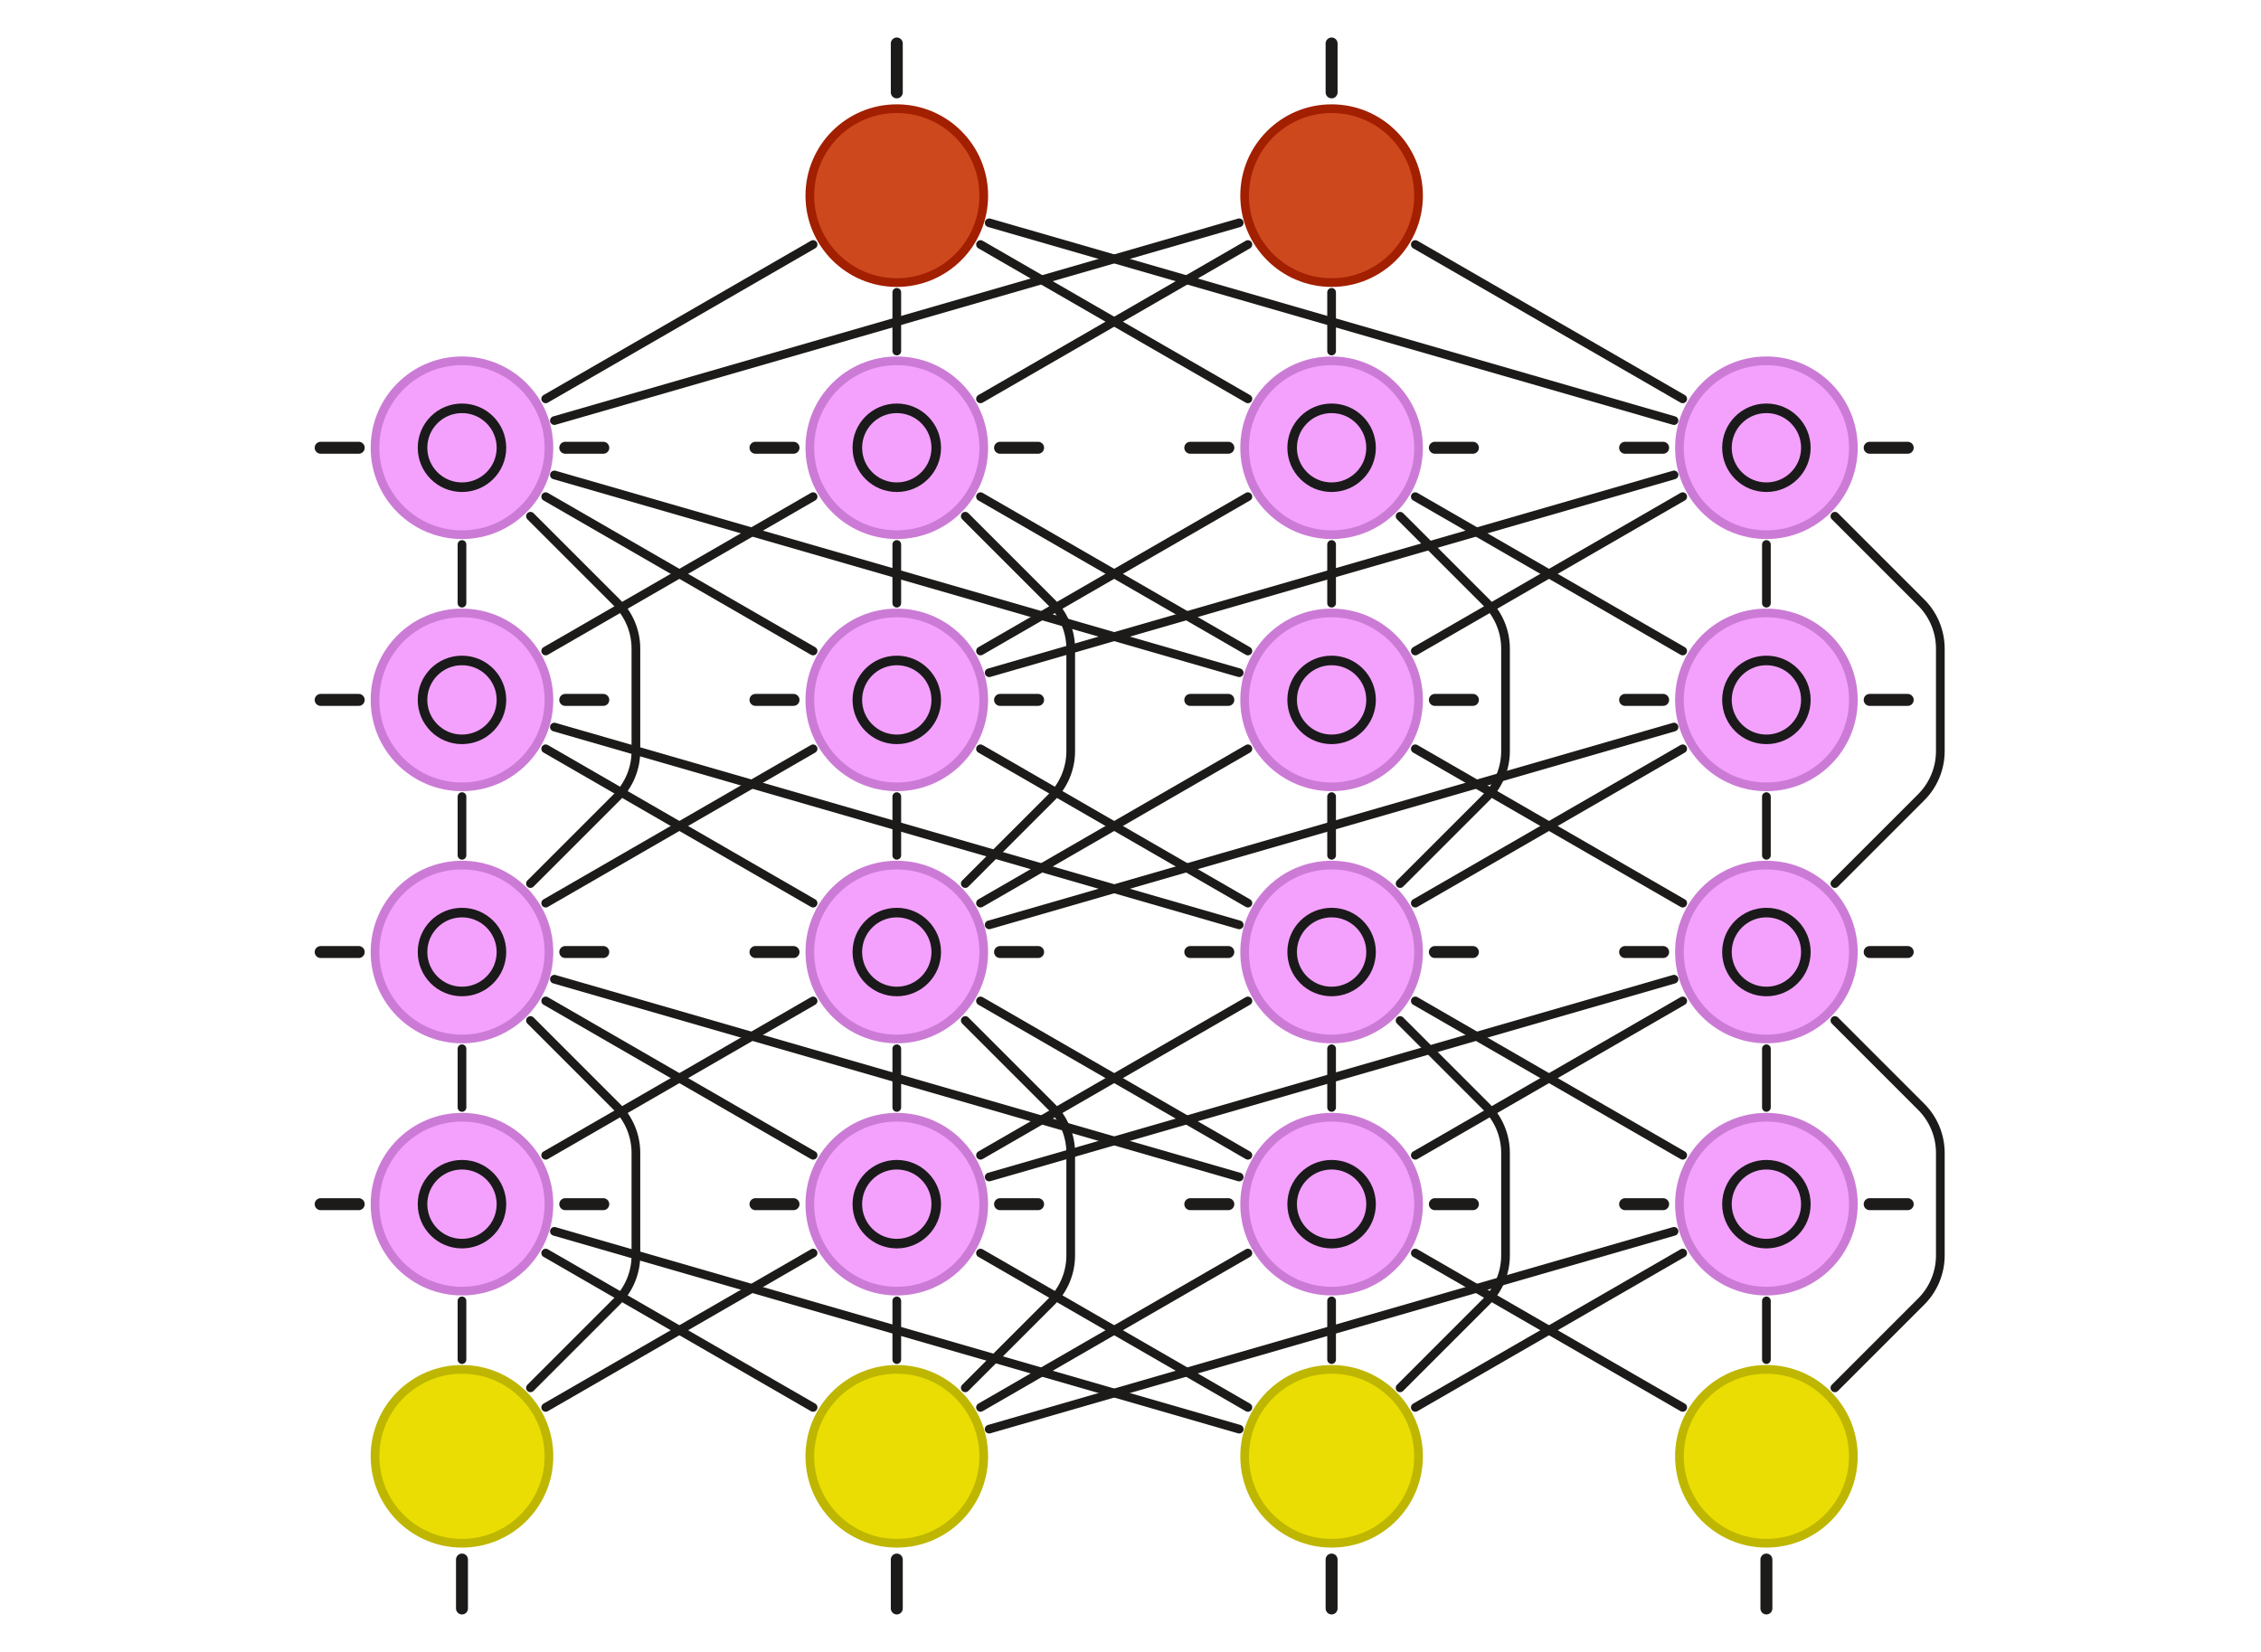
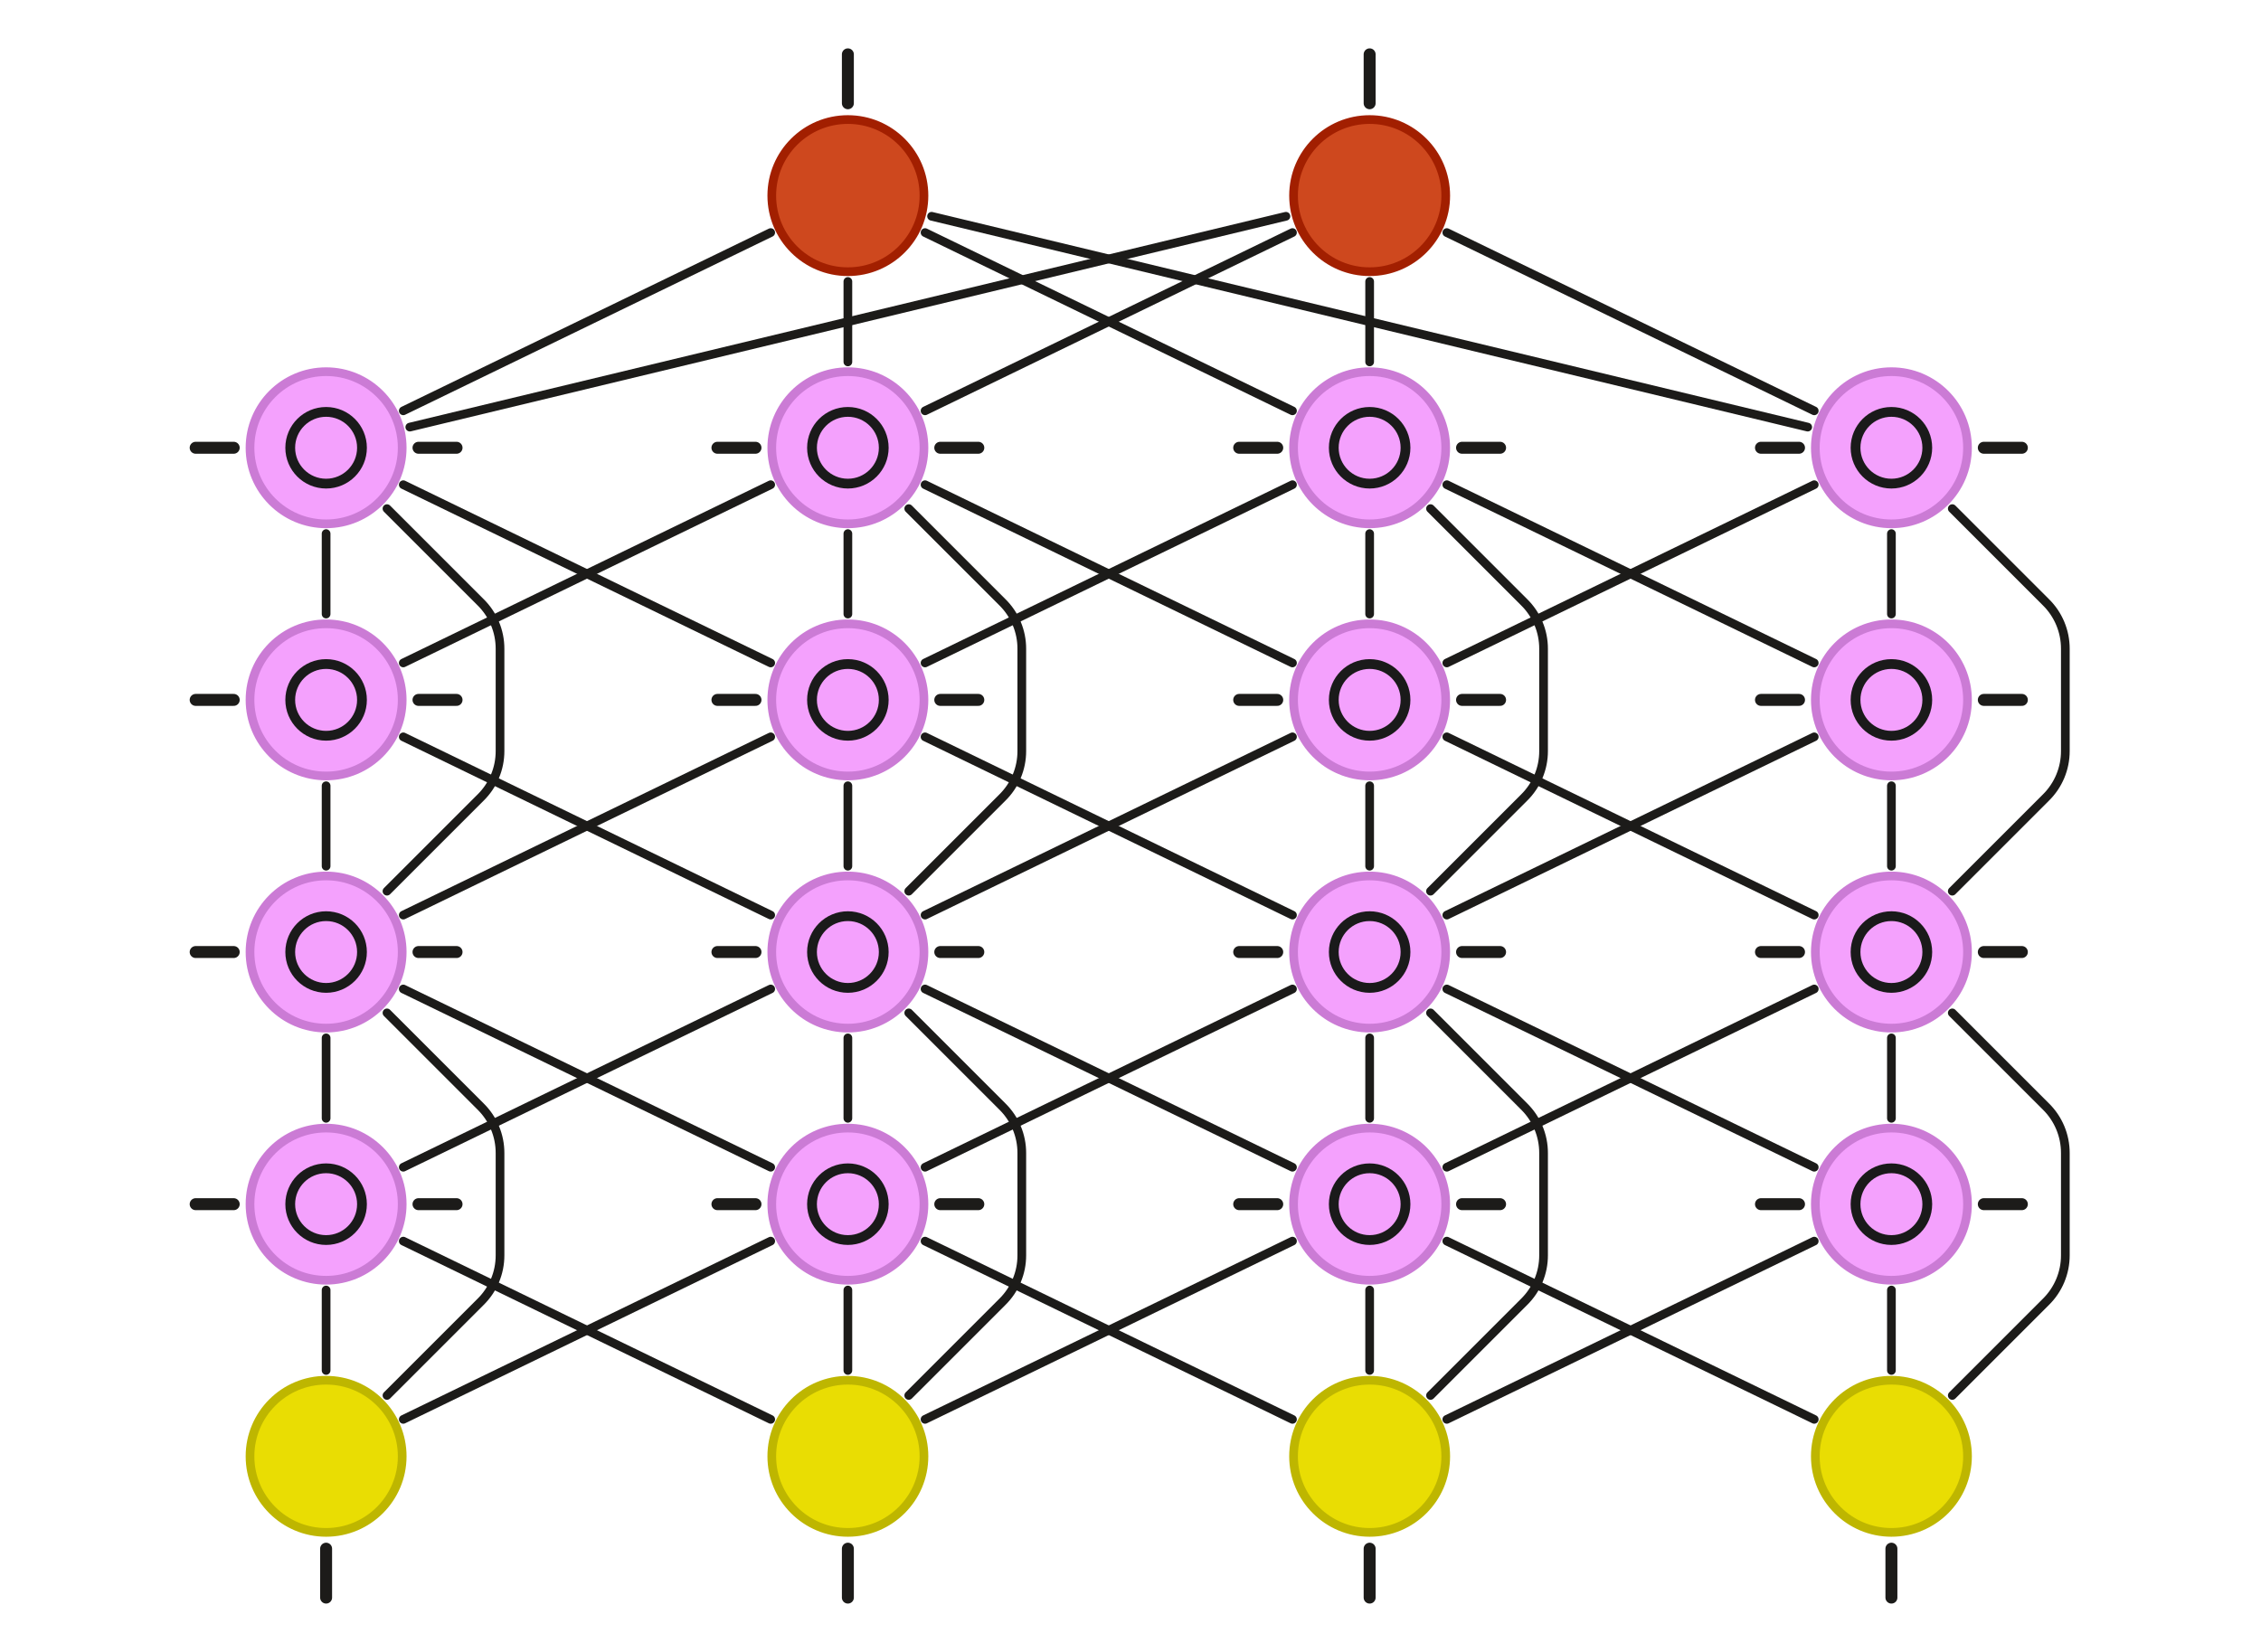
<svg xmlns="http://www.w3.org/2000/svg" viewBox="0 0 208 152" width="416" height="304" role="img">
  <defs>
    <marker id="arr-resnet" viewBox="0 0 10 10" refX="8" refY="5" markerUnits="userSpaceOnUse" markerWidth="5.4" markerHeight="5.4" orient="auto-start-reverse">
      <path d="M2 1L8 5L2 9" fill="none" stroke="#1C1B19" stroke-width="1.481" stroke-linecap="round" stroke-linejoin="round" />
    </marker>
  </defs>
  <g fill="none" stroke="#1C1B19" stroke-width="0.8" stroke-linecap="round" stroke-linejoin="round">
-     <line x1="42.5" y1="125.1" x2="42.5" y2="119.7" />
-     <line x1="74.8" y1="129.5" x2="50.2" y2="115.3" />
-     <line x1="114" y1="131.5" x2="51" y2="113.3" />
-     <line x1="50.2" y1="129.5" x2="74.8" y2="115.3" />
-     <line x1="82.5" y1="125.1" x2="82.5" y2="119.7" />
-     <line x1="114.8" y1="129.5" x2="90.2" y2="115.3" />
-     <line x1="90.2" y1="129.5" x2="114.8" y2="115.3" />
-     <line x1="122.5" y1="125.1" x2="122.5" y2="119.7" />
-     <line x1="154.8" y1="129.5" x2="130.2" y2="115.3" />
-     <line x1="91" y1="131.5" x2="154" y2="113.3" />
-     <line x1="130.2" y1="129.5" x2="154.8" y2="115.3" />
-     <line x1="162.5" y1="125.1" x2="162.5" y2="119.7" />
-     <line x1="42.5" y1="101.9" x2="42.5" y2="96.5" />
-     <line x1="74.8" y1="106.3" x2="50.2" y2="92.1" />
-     <line x1="114" y1="108.3" x2="51" y2="90.1" />
-     <line x1="50.2" y1="106.3" x2="74.8" y2="92.1" />
-     <line x1="82.5" y1="101.9" x2="82.5" y2="96.5" />
-     <line x1="114.8" y1="106.3" x2="90.2" y2="92.1" />
-     <line x1="90.2" y1="106.3" x2="114.8" y2="92.1" />
-     <line x1="122.5" y1="101.9" x2="122.5" y2="96.5" />
-     <line x1="154.8" y1="106.3" x2="130.2" y2="92.1" />
-     <line x1="91" y1="108.3" x2="154" y2="90.1" />
-     <line x1="130.2" y1="106.3" x2="154.8" y2="92.1" />
-     <line x1="162.5" y1="101.9" x2="162.5" y2="96.5" />
-     <line x1="42.5" y1="78.7" x2="42.5" y2="73.3" />
-     <line x1="74.8" y1="83.1" x2="50.2" y2="68.9" />
-     <line x1="114" y1="85.1" x2="51" y2="66.9" />
-     <line x1="50.2" y1="83.1" x2="74.8" y2="68.9" />
-     <line x1="82.5" y1="78.7" x2="82.5" y2="73.3" />
-     <line x1="114.8" y1="83.1" x2="90.2" y2="68.9" />
-     <line x1="90.2" y1="83.1" x2="114.8" y2="68.9" />
-     <line x1="122.5" y1="78.7" x2="122.5" y2="73.3" />
-     <line x1="154.8" y1="83.1" x2="130.2" y2="68.9" />
-     <line x1="91" y1="85.1" x2="154" y2="66.9" />
-     <line x1="130.2" y1="83.1" x2="154.8" y2="68.9" />
-     <line x1="162.5" y1="78.7" x2="162.5" y2="73.3" />
-     <line x1="42.5" y1="55.5" x2="42.5" y2="50.1" />
-     <line x1="74.8" y1="59.9" x2="50.2" y2="45.7" />
-     <line x1="114" y1="61.9" x2="51" y2="43.7" />
-     <line x1="50.2" y1="59.9" x2="74.8" y2="45.7" />
-     <line x1="82.5" y1="55.5" x2="82.5" y2="50.1" />
-     <line x1="114.8" y1="59.9" x2="90.2" y2="45.7" />
-     <line x1="90.2" y1="59.9" x2="114.8" y2="45.7" />
-     <line x1="122.5" y1="55.5" x2="122.5" y2="50.1" />
-     <line x1="154.8" y1="59.9" x2="130.2" y2="45.7" />
-     <line x1="91" y1="61.9" x2="154" y2="43.7" />
-     <line x1="130.2" y1="59.9" x2="154.8" y2="45.7" />
-     <line x1="162.5" y1="55.5" x2="162.5" y2="50.1" />
-     <line x1="50.2" y1="36.7" x2="74.8" y2="22.5" />
-     <line x1="82.5" y1="32.3" x2="82.5" y2="26.9" />
-     <line x1="114.8" y1="36.7" x2="90.2" y2="22.5" />
-     <line x1="154" y1="38.7" x2="91" y2="20.5" />
-     <line x1="51" y1="38.7" x2="114" y2="20.5" />
-     <line x1="90.2" y1="36.7" x2="114.8" y2="22.5" />
-     <line x1="122.5" y1="32.3" x2="122.5" y2="26.9" />
-     <line x1="154.8" y1="36.7" x2="130.2" y2="22.5" />
+     <line x1="30" y1="126.1" x2="30" y2="118.7" />
+     <line x1="70.9" y1="130.6" x2="37.1" y2="114.2" />
+     <line x1="37.1" y1="130.6" x2="70.9" y2="114.2" />
+     <line x1="78" y1="126.1" x2="78" y2="118.7" />
+     <line x1="118.9" y1="130.6" x2="85.1" y2="114.2" />
+     <line x1="85.1" y1="130.6" x2="118.9" y2="114.2" />
+     <line x1="126" y1="126.1" x2="126" y2="118.7" />
+     <line x1="166.9" y1="130.6" x2="133.1" y2="114.2" />
+     <line x1="133.1" y1="130.6" x2="166.9" y2="114.2" />
+     <line x1="174" y1="126.1" x2="174" y2="118.7" />
+     <line x1="30" y1="102.9" x2="30" y2="95.5" />
+     <line x1="70.9" y1="107.4" x2="37.1" y2="91" />
+     <line x1="37.1" y1="107.4" x2="70.9" y2="91" />
+     <line x1="78" y1="102.9" x2="78" y2="95.5" />
+     <line x1="118.9" y1="107.4" x2="85.1" y2="91" />
+     <line x1="85.1" y1="107.4" x2="118.9" y2="91" />
+     <line x1="126" y1="102.9" x2="126" y2="95.5" />
+     <line x1="166.9" y1="107.4" x2="133.1" y2="91" />
+     <line x1="133.1" y1="107.4" x2="166.9" y2="91" />
+     <line x1="174" y1="102.9" x2="174" y2="95.5" />
+     <line x1="30" y1="79.7" x2="30" y2="72.3" />
+     <line x1="70.9" y1="84.2" x2="37.1" y2="67.8" />
+     <line x1="37.1" y1="84.2" x2="70.9" y2="67.8" />
+     <line x1="78" y1="79.7" x2="78" y2="72.3" />
+     <line x1="118.9" y1="84.2" x2="85.1" y2="67.8" />
+     <line x1="85.1" y1="84.2" x2="118.9" y2="67.8" />
+     <line x1="126" y1="79.7" x2="126" y2="72.3" />
+     <line x1="166.9" y1="84.2" x2="133.1" y2="67.8" />
+     <line x1="133.1" y1="84.2" x2="166.9" y2="67.8" />
+     <line x1="174" y1="79.7" x2="174" y2="72.3" />
+     <line x1="30" y1="56.5" x2="30" y2="49.1" />
+     <line x1="70.9" y1="61" x2="37.1" y2="44.6" />
+     <line x1="37.1" y1="61" x2="70.9" y2="44.6" />
+     <line x1="78" y1="56.5" x2="78" y2="49.1" />
+     <line x1="118.9" y1="61" x2="85.1" y2="44.6" />
+     <line x1="85.1" y1="61" x2="118.9" y2="44.6" />
+     <line x1="126" y1="56.5" x2="126" y2="49.1" />
+     <line x1="166.9" y1="61" x2="133.1" y2="44.6" />
+     <line x1="133.1" y1="61" x2="166.9" y2="44.6" />
+     <line x1="174" y1="56.5" x2="174" y2="49.1" />
+     <line x1="37.1" y1="37.8" x2="70.9" y2="21.4" />
+     <line x1="78" y1="33.3" x2="78" y2="25.9" />
+     <line x1="118.9" y1="37.8" x2="85.1" y2="21.4" />
+     <line x1="166.3" y1="39.3" x2="85.7" y2="19.9" />
+     <line x1="37.7" y1="39.3" x2="118.3" y2="19.9" />
+     <line x1="85.1" y1="37.8" x2="118.9" y2="21.4" />
+     <line x1="126" y1="33.3" x2="126" y2="25.9" />
+     <line x1="166.9" y1="37.8" x2="133.1" y2="21.4" />
  </g>
  <g fill="none" stroke="#1C1B19" stroke-width="0.8" stroke-linecap="round" stroke-linejoin="round">
-     <path d="M48.8,127.7 L56.7,119.8 A6,6 0 0 0 58.5,115.5 L58.5,106.1 A6,6 0 0 0 56.7,101.8 L48.8,93.9" />
-     <path d="M88.8,127.7 L96.7,119.8 A6,6 0 0 0 98.5,115.5 L98.5,106.1 A6,6 0 0 0 96.7,101.8 L88.8,93.9" />
-     <path d="M128.8,127.7 L136.7,119.8 A6,6 0 0 0 138.5,115.5 L138.5,106.1 A6,6 0 0 0 136.7,101.8 L128.8,93.9" />
-     <path d="M168.8,127.7 L176.7,119.8 A6,6 0 0 0 178.5,115.5 L178.5,106.1 A6,6 0 0 0 176.7,101.8 L168.8,93.9" />
-     <path d="M48.8,81.3 L56.7,73.4 A6,6 0 0 0 58.5,69.1 L58.5,59.7 A6,6 0 0 0 56.7,55.4 L48.8,47.5" />
-     <path d="M88.8,81.3 L96.7,73.4 A6,6 0 0 0 98.5,69.1 L98.5,59.7 A6,6 0 0 0 96.7,55.4 L88.8,47.5" />
-     <path d="M128.8,81.3 L136.7,73.4 A6,6 0 0 0 138.5,69.1 L138.5,59.7 A6,6 0 0 0 136.7,55.4 L128.8,47.5" />
-     <path d="M168.8,81.3 L176.7,73.4 A6,6 0 0 0 178.5,69.1 L178.5,59.7 A6,6 0 0 0 176.7,55.4 L168.8,47.5" />
-   </g>
-   <circle cx="42.5" cy="134" r="8" fill="#E9DD03" stroke="#BEB600" stroke-width="0.8" />
-   <g stroke="#1C1B19" stroke-width="1.1" stroke-linecap="round">
-     <line x1="42.5" y1="143.5" x2="42.5" y2="148" />
-   </g>
-   <circle cx="82.5" cy="134" r="8" fill="#E9DD03" stroke="#BEB600" stroke-width="0.8" />
-   <g stroke="#1C1B19" stroke-width="1.1" stroke-linecap="round">
-     <line x1="82.5" y1="143.5" x2="82.5" y2="148" />
-   </g>
-   <circle cx="122.5" cy="134" r="8" fill="#E9DD03" stroke="#BEB600" stroke-width="0.8" />
-   <g stroke="#1C1B19" stroke-width="1.1" stroke-linecap="round">
-     <line x1="122.5" y1="143.5" x2="122.5" y2="148" />
-   </g>
-   <circle cx="162.5" cy="134" r="8" fill="#E9DD03" stroke="#BEB600" stroke-width="0.8" />
-   <g stroke="#1C1B19" stroke-width="1.1" stroke-linecap="round">
-     <line x1="162.5" y1="143.5" x2="162.5" y2="148" />
-   </g>
-   <circle cx="42.5" cy="110.8" r="8" fill="#F4A1FD" stroke="#CB7BD5" stroke-width="0.8" />
-   <g fill="none" stroke="#1A1A1A" stroke-width="0.8" stroke-linejoin="round" transform="translate(42.5 110.8) scale(1.1) translate(-42.5 -110.8)">
-     <circle cx="42.5" cy="110.8" r="3.3" />
-   </g>
-   <g stroke="#1C1B19" stroke-width="1.1" stroke-linecap="round">
-     <line x1="52" y1="110.8" x2="55.5" y2="110.8" />
-     <line x1="33" y1="110.8" x2="29.5" y2="110.8" />
-   </g>
-   <circle cx="82.5" cy="110.8" r="8" fill="#F4A1FD" stroke="#CB7BD5" stroke-width="0.8" />
-   <g fill="none" stroke="#1A1A1A" stroke-width="0.8" stroke-linejoin="round" transform="translate(82.5 110.8) scale(1.1) translate(-82.5 -110.8)">
-     <circle cx="82.5" cy="110.8" r="3.3" />
-   </g>
-   <g stroke="#1C1B19" stroke-width="1.1" stroke-linecap="round">
-     <line x1="92" y1="110.8" x2="95.5" y2="110.8" />
-     <line x1="73" y1="110.8" x2="69.5" y2="110.8" />
-   </g>
-   <circle cx="122.5" cy="110.8" r="8" fill="#F4A1FD" stroke="#CB7BD5" stroke-width="0.8" />
-   <g fill="none" stroke="#1A1A1A" stroke-width="0.8" stroke-linejoin="round" transform="translate(122.5 110.8) scale(1.1) translate(-122.5 -110.8)">
-     <circle cx="122.5" cy="110.8" r="3.3" />
-   </g>
-   <g stroke="#1C1B19" stroke-width="1.1" stroke-linecap="round">
-     <line x1="132" y1="110.8" x2="135.5" y2="110.8" />
-     <line x1="113" y1="110.8" x2="109.5" y2="110.8" />
-   </g>
-   <circle cx="162.5" cy="110.8" r="8" fill="#F4A1FD" stroke="#CB7BD5" stroke-width="0.8" />
-   <g fill="none" stroke="#1A1A1A" stroke-width="0.8" stroke-linejoin="round" transform="translate(162.5 110.8) scale(1.1) translate(-162.5 -110.8)">
-     <circle cx="162.5" cy="110.8" r="3.3" />
-   </g>
-   <g stroke="#1C1B19" stroke-width="1.1" stroke-linecap="round">
-     <line x1="172" y1="110.8" x2="175.5" y2="110.8" />
-     <line x1="153" y1="110.8" x2="149.5" y2="110.8" />
-   </g>
-   <circle cx="42.5" cy="87.6" r="8" fill="#F4A1FD" stroke="#CB7BD5" stroke-width="0.8" />
-   <g fill="none" stroke="#1A1A1A" stroke-width="0.8" stroke-linejoin="round" transform="translate(42.5 87.6) scale(1.1) translate(-42.5 -87.6)">
-     <circle cx="42.5" cy="87.6" r="3.3" />
-   </g>
-   <g stroke="#1C1B19" stroke-width="1.1" stroke-linecap="round">
-     <line x1="52" y1="87.6" x2="55.5" y2="87.6" />
-     <line x1="33" y1="87.6" x2="29.5" y2="87.6" />
-   </g>
-   <circle cx="82.5" cy="87.6" r="8" fill="#F4A1FD" stroke="#CB7BD5" stroke-width="0.8" />
-   <g fill="none" stroke="#1A1A1A" stroke-width="0.8" stroke-linejoin="round" transform="translate(82.5 87.6) scale(1.1) translate(-82.5 -87.6)">
-     <circle cx="82.5" cy="87.6" r="3.3" />
-   </g>
-   <g stroke="#1C1B19" stroke-width="1.1" stroke-linecap="round">
-     <line x1="92" y1="87.6" x2="95.5" y2="87.6" />
-     <line x1="73" y1="87.6" x2="69.5" y2="87.6" />
-   </g>
-   <circle cx="122.5" cy="87.6" r="8" fill="#F4A1FD" stroke="#CB7BD5" stroke-width="0.8" />
-   <g fill="none" stroke="#1A1A1A" stroke-width="0.8" stroke-linejoin="round" transform="translate(122.5 87.6) scale(1.1) translate(-122.5 -87.6)">
-     <circle cx="122.5" cy="87.6" r="3.3" />
-   </g>
-   <g stroke="#1C1B19" stroke-width="1.1" stroke-linecap="round">
-     <line x1="132" y1="87.6" x2="135.5" y2="87.6" />
-     <line x1="113" y1="87.6" x2="109.5" y2="87.6" />
-   </g>
-   <circle cx="162.5" cy="87.6" r="8" fill="#F4A1FD" stroke="#CB7BD5" stroke-width="0.8" />
-   <g fill="none" stroke="#1A1A1A" stroke-width="0.8" stroke-linejoin="round" transform="translate(162.5 87.6) scale(1.1) translate(-162.5 -87.6)">
-     <circle cx="162.5" cy="87.6" r="3.3" />
-   </g>
-   <g stroke="#1C1B19" stroke-width="1.1" stroke-linecap="round">
-     <line x1="172" y1="87.6" x2="175.5" y2="87.6" />
-     <line x1="153" y1="87.6" x2="149.5" y2="87.6" />
-   </g>
-   <circle cx="42.5" cy="64.4" r="8" fill="#F4A1FD" stroke="#CB7BD5" stroke-width="0.8" />
-   <g fill="none" stroke="#1A1A1A" stroke-width="0.8" stroke-linejoin="round" transform="translate(42.5 64.4) scale(1.1) translate(-42.5 -64.4)">
-     <circle cx="42.5" cy="64.4" r="3.3" />
-   </g>
-   <g stroke="#1C1B19" stroke-width="1.1" stroke-linecap="round">
-     <line x1="52" y1="64.4" x2="55.5" y2="64.4" />
-     <line x1="33" y1="64.4" x2="29.5" y2="64.4" />
-   </g>
-   <circle cx="82.5" cy="64.4" r="8" fill="#F4A1FD" stroke="#CB7BD5" stroke-width="0.8" />
-   <g fill="none" stroke="#1A1A1A" stroke-width="0.8" stroke-linejoin="round" transform="translate(82.5 64.4) scale(1.1) translate(-82.5 -64.4)">
-     <circle cx="82.5" cy="64.4" r="3.3" />
-   </g>
-   <g stroke="#1C1B19" stroke-width="1.1" stroke-linecap="round">
-     <line x1="92" y1="64.4" x2="95.5" y2="64.4" />
-     <line x1="73" y1="64.4" x2="69.5" y2="64.4" />
-   </g>
-   <circle cx="122.5" cy="64.4" r="8" fill="#F4A1FD" stroke="#CB7BD5" stroke-width="0.8" />
-   <g fill="none" stroke="#1A1A1A" stroke-width="0.8" stroke-linejoin="round" transform="translate(122.5 64.4) scale(1.1) translate(-122.5 -64.4)">
-     <circle cx="122.5" cy="64.4" r="3.3" />
-   </g>
-   <g stroke="#1C1B19" stroke-width="1.1" stroke-linecap="round">
-     <line x1="132" y1="64.4" x2="135.5" y2="64.4" />
-     <line x1="113" y1="64.4" x2="109.5" y2="64.4" />
-   </g>
-   <circle cx="162.5" cy="64.4" r="8" fill="#F4A1FD" stroke="#CB7BD5" stroke-width="0.8" />
-   <g fill="none" stroke="#1A1A1A" stroke-width="0.8" stroke-linejoin="round" transform="translate(162.5 64.4) scale(1.1) translate(-162.5 -64.4)">
-     <circle cx="162.5" cy="64.4" r="3.3" />
-   </g>
-   <g stroke="#1C1B19" stroke-width="1.1" stroke-linecap="round">
-     <line x1="172" y1="64.4" x2="175.5" y2="64.4" />
-     <line x1="153" y1="64.4" x2="149.5" y2="64.4" />
-   </g>
-   <circle cx="42.5" cy="41.2" r="8" fill="#F4A1FD" stroke="#CB7BD5" stroke-width="0.8" />
-   <g fill="none" stroke="#1A1A1A" stroke-width="0.8" stroke-linejoin="round" transform="translate(42.5 41.2) scale(1.1) translate(-42.5 -41.2)">
-     <circle cx="42.5" cy="41.2" r="3.3" />
-   </g>
-   <g stroke="#1C1B19" stroke-width="1.1" stroke-linecap="round">
-     <line x1="52" y1="41.2" x2="55.5" y2="41.2" />
-     <line x1="33" y1="41.2" x2="29.5" y2="41.2" />
-   </g>
-   <circle cx="82.5" cy="41.2" r="8" fill="#F4A1FD" stroke="#CB7BD5" stroke-width="0.8" />
-   <g fill="none" stroke="#1A1A1A" stroke-width="0.8" stroke-linejoin="round" transform="translate(82.5 41.2) scale(1.1) translate(-82.5 -41.2)">
-     <circle cx="82.5" cy="41.2" r="3.3" />
-   </g>
-   <g stroke="#1C1B19" stroke-width="1.1" stroke-linecap="round">
-     <line x1="92" y1="41.2" x2="95.5" y2="41.2" />
-     <line x1="73" y1="41.2" x2="69.5" y2="41.2" />
-   </g>
-   <circle cx="122.5" cy="41.2" r="8" fill="#F4A1FD" stroke="#CB7BD5" stroke-width="0.8" />
-   <g fill="none" stroke="#1A1A1A" stroke-width="0.8" stroke-linejoin="round" transform="translate(122.5 41.2) scale(1.1) translate(-122.5 -41.2)">
-     <circle cx="122.5" cy="41.2" r="3.3" />
-   </g>
-   <g stroke="#1C1B19" stroke-width="1.1" stroke-linecap="round">
-     <line x1="132" y1="41.2" x2="135.5" y2="41.2" />
-     <line x1="113" y1="41.2" x2="109.5" y2="41.2" />
-   </g>
-   <circle cx="162.5" cy="41.2" r="8" fill="#F4A1FD" stroke="#CB7BD5" stroke-width="0.8" />
-   <g fill="none" stroke="#1A1A1A" stroke-width="0.8" stroke-linejoin="round" transform="translate(162.5 41.2) scale(1.1) translate(-162.5 -41.2)">
-     <circle cx="162.5" cy="41.2" r="3.3" />
-   </g>
-   <g stroke="#1C1B19" stroke-width="1.1" stroke-linecap="round">
-     <line x1="172" y1="41.2" x2="175.5" y2="41.2" />
-     <line x1="153" y1="41.2" x2="149.5" y2="41.2" />
-   </g>
-   <circle cx="82.5" cy="18" r="8" fill="#CE481E" stroke="#A21F00" stroke-width="0.8" />
-   <g stroke="#1C1B19" stroke-width="1.1" stroke-linecap="round">
-     <line x1="82.5" y1="8.5" x2="82.5" y2="4" />
-   </g>
-   <circle cx="122.5" cy="18" r="8" fill="#CE481E" stroke="#A21F00" stroke-width="0.8" />
-   <g stroke="#1C1B19" stroke-width="1.1" stroke-linecap="round">
-     <line x1="122.5" y1="8.5" x2="122.5" y2="4" />
+     <path d="M35.6,128.4 L44.2,119.8 A6,6 0 0 0 46,115.5 L46,106.1 A6,6 0 0 0 44.2,101.8 L35.6,93.2" />
+     <path d="M83.6,128.4 L92.2,119.8 A6,6 0 0 0 94,115.5 L94,106.1 A6,6 0 0 0 92.2,101.8 L83.6,93.2" />
+     <path d="M131.6,128.4 L140.2,119.8 A6,6 0 0 0 142,115.5 L142,106.1 A6,6 0 0 0 140.2,101.8 L131.6,93.2" />
+     <path d="M179.6,128.4 L188.2,119.8 A6,6 0 0 0 190,115.5 L190,106.1 A6,6 0 0 0 188.2,101.8 L179.6,93.2" />
+     <path d="M35.6,82 L44.2,73.4 A6,6 0 0 0 46,69.1 L46,59.7 A6,6 0 0 0 44.2,55.4 L35.6,46.8" />
+     <path d="M83.6,82 L92.2,73.4 A6,6 0 0 0 94,69.1 L94,59.7 A6,6 0 0 0 92.2,55.4 L83.6,46.8" />
+     <path d="M131.6,82 L140.2,73.4 A6,6 0 0 0 142,69.1 L142,59.7 A6,6 0 0 0 140.2,55.4 L131.6,46.8" />
+     <path d="M179.6,82 L188.2,73.4 A6,6 0 0 0 190,69.1 L190,59.7 A6,6 0 0 0 188.2,55.4 L179.6,46.8" />
+   </g>
+   <circle cx="30" cy="134" r="7" fill="#E9DD03" stroke="#BEB600" stroke-width="0.8" />
+   <g stroke="#1C1B19" stroke-width="1.1" stroke-linecap="round">
+     <line x1="30" y1="142.5" x2="30" y2="147" />
+   </g>
+   <circle cx="78" cy="134" r="7" fill="#E9DD03" stroke="#BEB600" stroke-width="0.8" />
+   <g stroke="#1C1B19" stroke-width="1.1" stroke-linecap="round">
+     <line x1="78" y1="142.5" x2="78" y2="147" />
+   </g>
+   <circle cx="126" cy="134" r="7" fill="#E9DD03" stroke="#BEB600" stroke-width="0.8" />
+   <g stroke="#1C1B19" stroke-width="1.1" stroke-linecap="round">
+     <line x1="126" y1="142.5" x2="126" y2="147" />
+   </g>
+   <circle cx="174" cy="134" r="7" fill="#E9DD03" stroke="#BEB600" stroke-width="0.8" />
+   <g stroke="#1C1B19" stroke-width="1.1" stroke-linecap="round">
+     <line x1="174" y1="142.5" x2="174" y2="147" />
+   </g>
+   <circle cx="30" cy="110.8" r="7" fill="#F4A1FD" stroke="#CB7BD5" stroke-width="0.8" />
+   <g fill="none" stroke="#1A1A1A" stroke-width="0.9" stroke-linejoin="round">
+     <circle cx="30" cy="110.8" r="3.3" />
+   </g>
+   <g stroke="#1C1B19" stroke-width="1.1" stroke-linecap="round">
+     <line x1="38.5" y1="110.8" x2="42" y2="110.8" />
+     <line x1="21.5" y1="110.8" x2="18" y2="110.8" />
+   </g>
+   <circle cx="78" cy="110.8" r="7" fill="#F4A1FD" stroke="#CB7BD5" stroke-width="0.8" />
+   <g fill="none" stroke="#1A1A1A" stroke-width="0.9" stroke-linejoin="round">
+     <circle cx="78" cy="110.8" r="3.3" />
+   </g>
+   <g stroke="#1C1B19" stroke-width="1.1" stroke-linecap="round">
+     <line x1="86.5" y1="110.8" x2="90" y2="110.8" />
+     <line x1="69.5" y1="110.8" x2="66" y2="110.8" />
+   </g>
+   <circle cx="126" cy="110.8" r="7" fill="#F4A1FD" stroke="#CB7BD5" stroke-width="0.8" />
+   <g fill="none" stroke="#1A1A1A" stroke-width="0.9" stroke-linejoin="round">
+     <circle cx="126" cy="110.8" r="3.3" />
+   </g>
+   <g stroke="#1C1B19" stroke-width="1.1" stroke-linecap="round">
+     <line x1="134.5" y1="110.8" x2="138" y2="110.8" />
+     <line x1="117.5" y1="110.8" x2="114" y2="110.8" />
+   </g>
+   <circle cx="174" cy="110.8" r="7" fill="#F4A1FD" stroke="#CB7BD5" stroke-width="0.8" />
+   <g fill="none" stroke="#1A1A1A" stroke-width="0.9" stroke-linejoin="round">
+     <circle cx="174" cy="110.8" r="3.3" />
+   </g>
+   <g stroke="#1C1B19" stroke-width="1.1" stroke-linecap="round">
+     <line x1="182.5" y1="110.8" x2="186" y2="110.8" />
+     <line x1="165.5" y1="110.8" x2="162" y2="110.8" />
+   </g>
+   <circle cx="30" cy="87.6" r="7" fill="#F4A1FD" stroke="#CB7BD5" stroke-width="0.8" />
+   <g fill="none" stroke="#1A1A1A" stroke-width="0.9" stroke-linejoin="round">
+     <circle cx="30" cy="87.6" r="3.3" />
+   </g>
+   <g stroke="#1C1B19" stroke-width="1.1" stroke-linecap="round">
+     <line x1="38.5" y1="87.6" x2="42" y2="87.6" />
+     <line x1="21.5" y1="87.6" x2="18" y2="87.6" />
+   </g>
+   <circle cx="78" cy="87.6" r="7" fill="#F4A1FD" stroke="#CB7BD5" stroke-width="0.8" />
+   <g fill="none" stroke="#1A1A1A" stroke-width="0.9" stroke-linejoin="round">
+     <circle cx="78" cy="87.6" r="3.3" />
+   </g>
+   <g stroke="#1C1B19" stroke-width="1.1" stroke-linecap="round">
+     <line x1="86.5" y1="87.6" x2="90" y2="87.6" />
+     <line x1="69.5" y1="87.6" x2="66" y2="87.6" />
+   </g>
+   <circle cx="126" cy="87.6" r="7" fill="#F4A1FD" stroke="#CB7BD5" stroke-width="0.8" />
+   <g fill="none" stroke="#1A1A1A" stroke-width="0.9" stroke-linejoin="round">
+     <circle cx="126" cy="87.6" r="3.3" />
+   </g>
+   <g stroke="#1C1B19" stroke-width="1.1" stroke-linecap="round">
+     <line x1="134.5" y1="87.6" x2="138" y2="87.6" />
+     <line x1="117.5" y1="87.6" x2="114" y2="87.6" />
+   </g>
+   <circle cx="174" cy="87.6" r="7" fill="#F4A1FD" stroke="#CB7BD5" stroke-width="0.8" />
+   <g fill="none" stroke="#1A1A1A" stroke-width="0.9" stroke-linejoin="round">
+     <circle cx="174" cy="87.6" r="3.3" />
+   </g>
+   <g stroke="#1C1B19" stroke-width="1.1" stroke-linecap="round">
+     <line x1="182.5" y1="87.6" x2="186" y2="87.6" />
+     <line x1="165.5" y1="87.6" x2="162" y2="87.6" />
+   </g>
+   <circle cx="30" cy="64.4" r="7" fill="#F4A1FD" stroke="#CB7BD5" stroke-width="0.8" />
+   <g fill="none" stroke="#1A1A1A" stroke-width="0.9" stroke-linejoin="round">
+     <circle cx="30" cy="64.4" r="3.3" />
+   </g>
+   <g stroke="#1C1B19" stroke-width="1.1" stroke-linecap="round">
+     <line x1="38.5" y1="64.4" x2="42" y2="64.4" />
+     <line x1="21.5" y1="64.4" x2="18" y2="64.4" />
+   </g>
+   <circle cx="78" cy="64.4" r="7" fill="#F4A1FD" stroke="#CB7BD5" stroke-width="0.8" />
+   <g fill="none" stroke="#1A1A1A" stroke-width="0.9" stroke-linejoin="round">
+     <circle cx="78" cy="64.4" r="3.3" />
+   </g>
+   <g stroke="#1C1B19" stroke-width="1.1" stroke-linecap="round">
+     <line x1="86.5" y1="64.4" x2="90" y2="64.4" />
+     <line x1="69.5" y1="64.4" x2="66" y2="64.4" />
+   </g>
+   <circle cx="126" cy="64.4" r="7" fill="#F4A1FD" stroke="#CB7BD5" stroke-width="0.8" />
+   <g fill="none" stroke="#1A1A1A" stroke-width="0.9" stroke-linejoin="round">
+     <circle cx="126" cy="64.4" r="3.3" />
+   </g>
+   <g stroke="#1C1B19" stroke-width="1.1" stroke-linecap="round">
+     <line x1="134.5" y1="64.4" x2="138" y2="64.4" />
+     <line x1="117.5" y1="64.4" x2="114" y2="64.4" />
+   </g>
+   <circle cx="174" cy="64.4" r="7" fill="#F4A1FD" stroke="#CB7BD5" stroke-width="0.8" />
+   <g fill="none" stroke="#1A1A1A" stroke-width="0.9" stroke-linejoin="round">
+     <circle cx="174" cy="64.4" r="3.3" />
+   </g>
+   <g stroke="#1C1B19" stroke-width="1.1" stroke-linecap="round">
+     <line x1="182.5" y1="64.4" x2="186" y2="64.4" />
+     <line x1="165.5" y1="64.4" x2="162" y2="64.4" />
+   </g>
+   <circle cx="30" cy="41.2" r="7" fill="#F4A1FD" stroke="#CB7BD5" stroke-width="0.8" />
+   <g fill="none" stroke="#1A1A1A" stroke-width="0.9" stroke-linejoin="round">
+     <circle cx="30" cy="41.2" r="3.3" />
+   </g>
+   <g stroke="#1C1B19" stroke-width="1.1" stroke-linecap="round">
+     <line x1="38.5" y1="41.2" x2="42" y2="41.2" />
+     <line x1="21.5" y1="41.2" x2="18" y2="41.2" />
+   </g>
+   <circle cx="78" cy="41.2" r="7" fill="#F4A1FD" stroke="#CB7BD5" stroke-width="0.8" />
+   <g fill="none" stroke="#1A1A1A" stroke-width="0.9" stroke-linejoin="round">
+     <circle cx="78" cy="41.2" r="3.3" />
+   </g>
+   <g stroke="#1C1B19" stroke-width="1.1" stroke-linecap="round">
+     <line x1="86.5" y1="41.2" x2="90" y2="41.2" />
+     <line x1="69.5" y1="41.2" x2="66" y2="41.2" />
+   </g>
+   <circle cx="126" cy="41.2" r="7" fill="#F4A1FD" stroke="#CB7BD5" stroke-width="0.8" />
+   <g fill="none" stroke="#1A1A1A" stroke-width="0.9" stroke-linejoin="round">
+     <circle cx="126" cy="41.2" r="3.3" />
+   </g>
+   <g stroke="#1C1B19" stroke-width="1.1" stroke-linecap="round">
+     <line x1="134.5" y1="41.2" x2="138" y2="41.2" />
+     <line x1="117.5" y1="41.2" x2="114" y2="41.2" />
+   </g>
+   <circle cx="174" cy="41.2" r="7" fill="#F4A1FD" stroke="#CB7BD5" stroke-width="0.8" />
+   <g fill="none" stroke="#1A1A1A" stroke-width="0.9" stroke-linejoin="round">
+     <circle cx="174" cy="41.2" r="3.3" />
+   </g>
+   <g stroke="#1C1B19" stroke-width="1.1" stroke-linecap="round">
+     <line x1="182.5" y1="41.2" x2="186" y2="41.2" />
+     <line x1="165.5" y1="41.2" x2="162" y2="41.2" />
+   </g>
+   <circle cx="78" cy="18" r="7" fill="#CE481E" stroke="#A21F00" stroke-width="0.8" />
+   <g stroke="#1C1B19" stroke-width="1.1" stroke-linecap="round">
+     <line x1="78" y1="9.5" x2="78" y2="5" />
+   </g>
+   <circle cx="126" cy="18" r="7" fill="#CE481E" stroke="#A21F00" stroke-width="0.8" />
+   <g stroke="#1C1B19" stroke-width="1.1" stroke-linecap="round">
+     <line x1="126" y1="9.5" x2="126" y2="5" />
  </g>
</svg>
